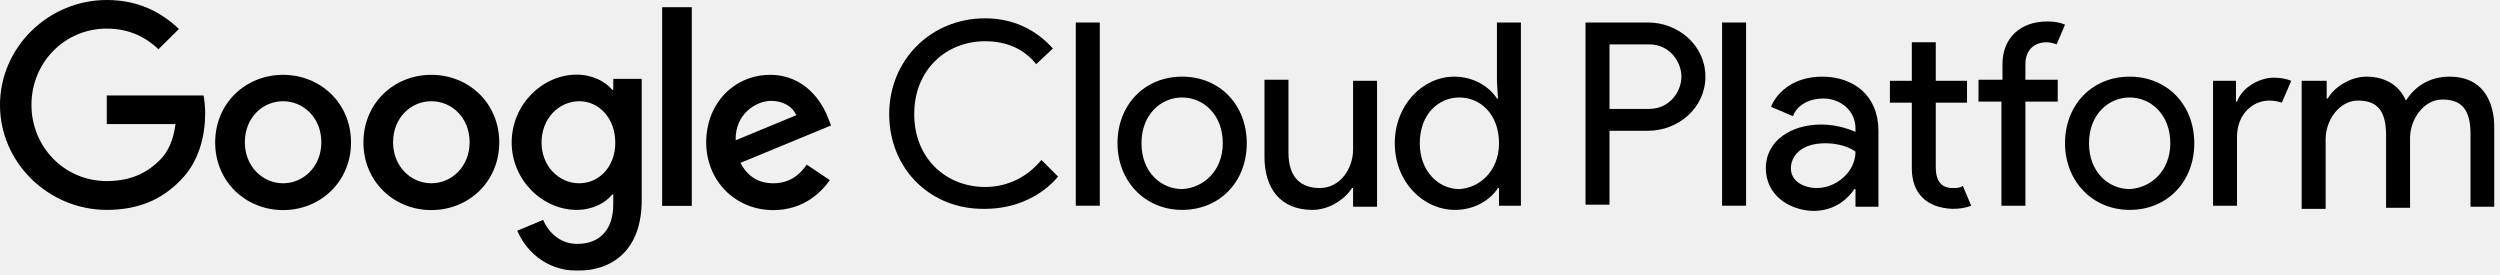
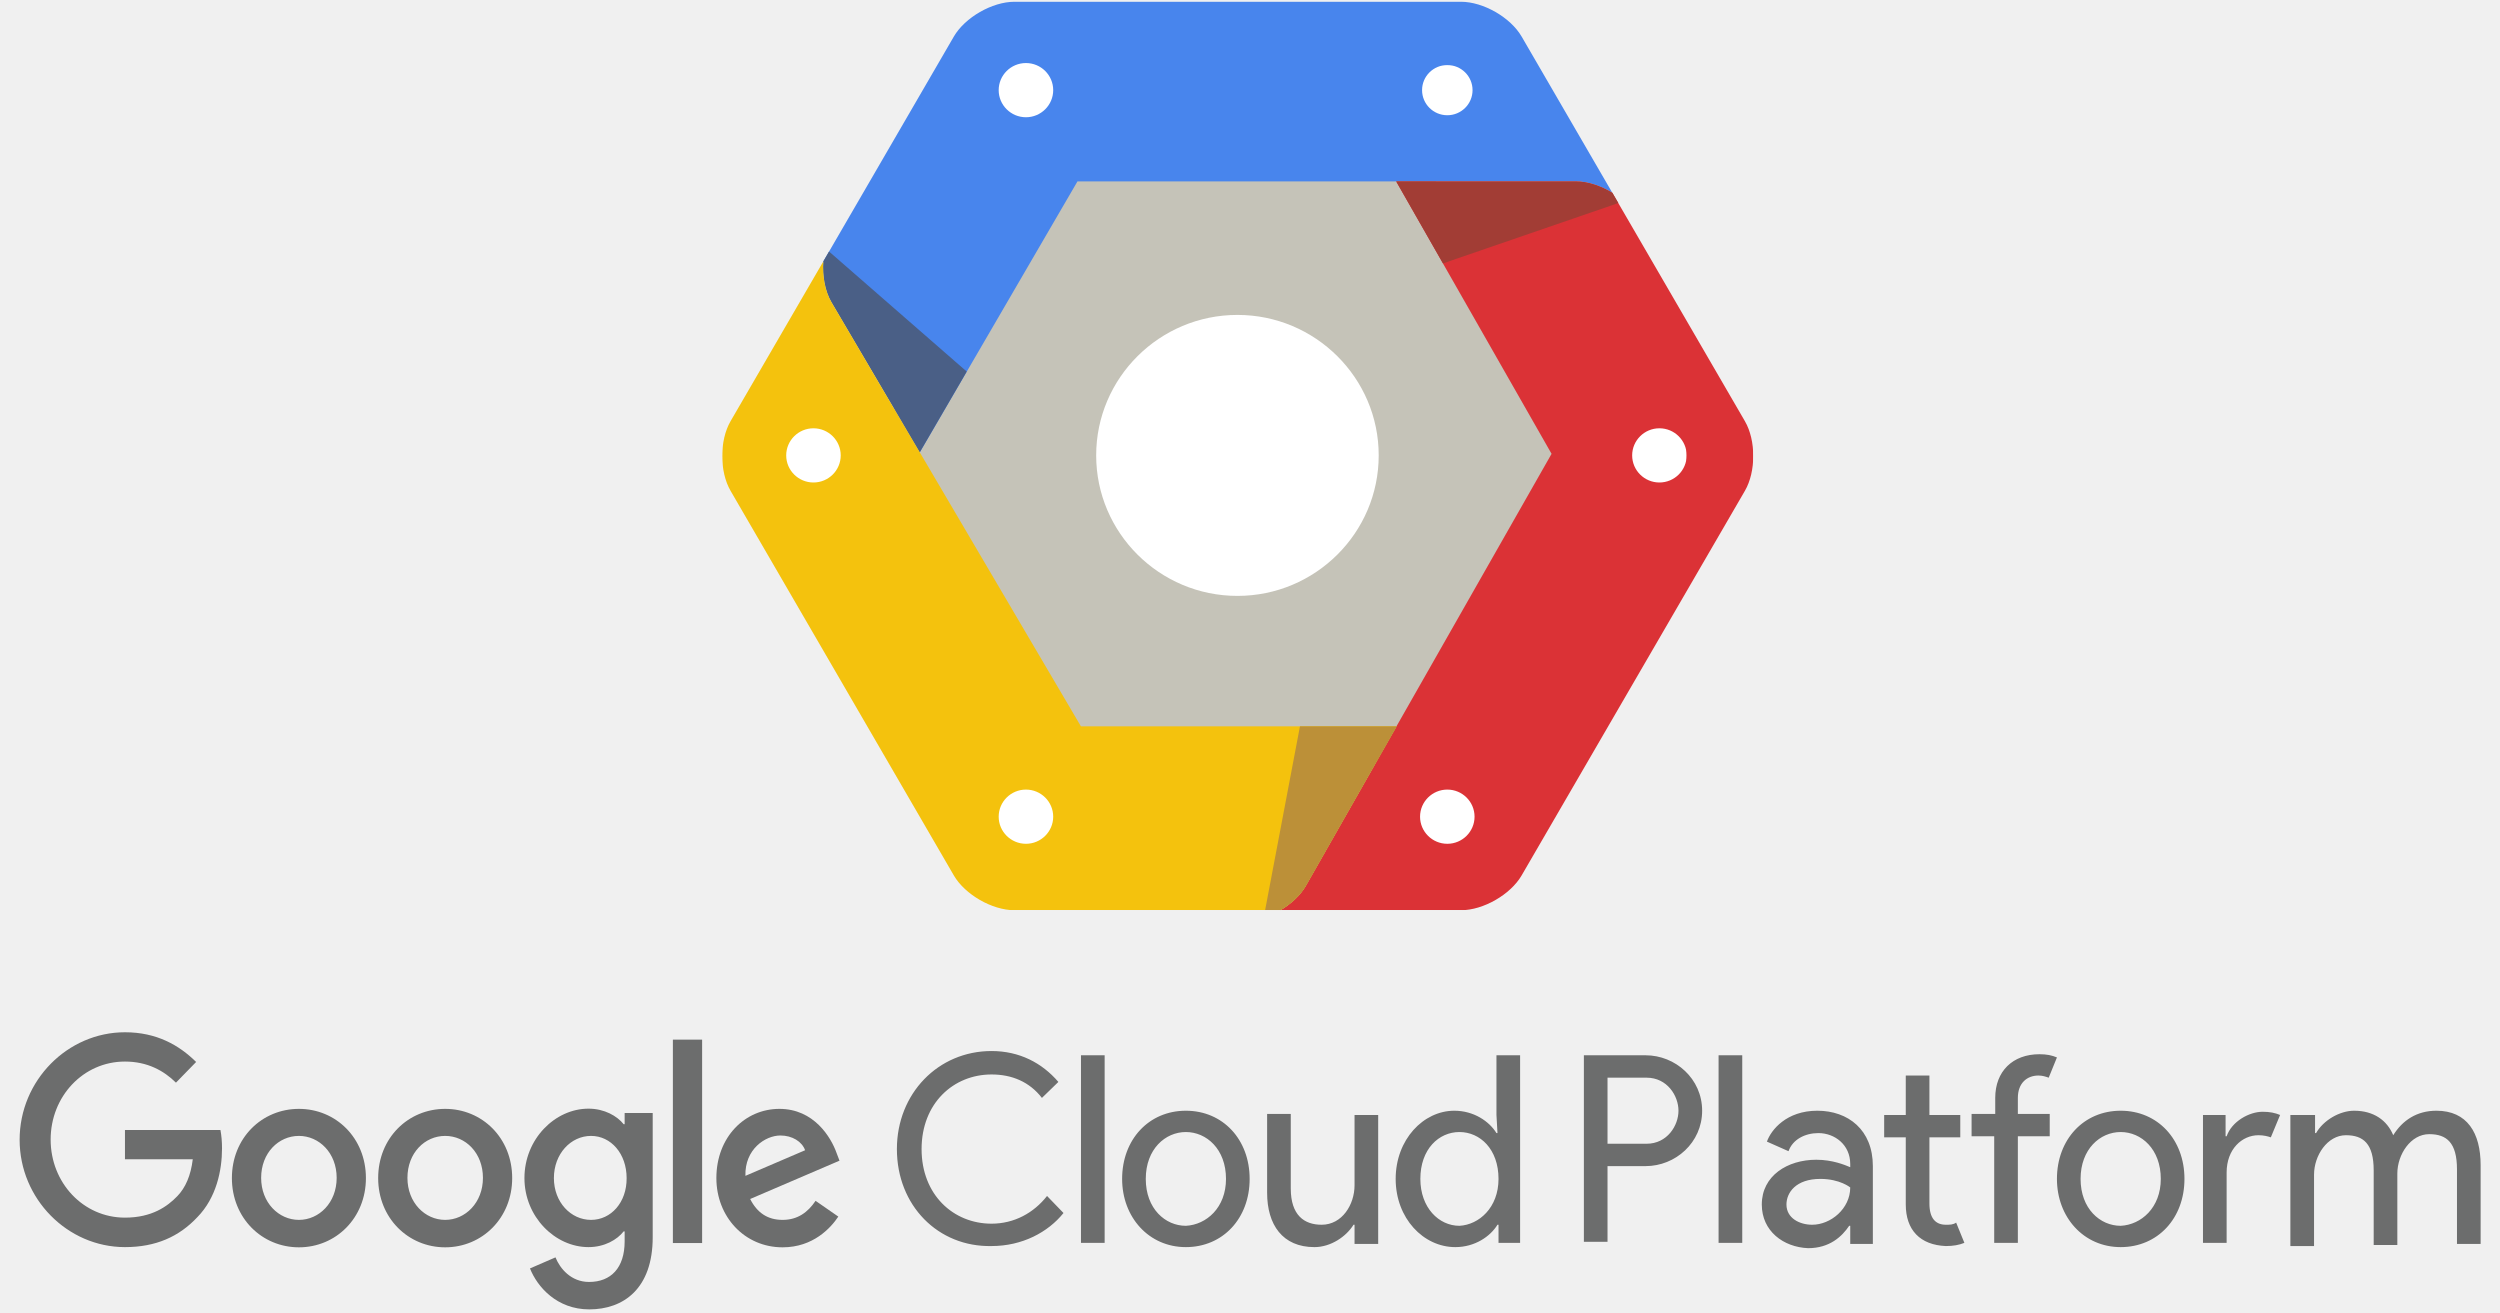
- <svg xmlns="http://www.w3.org/2000/svg" xmlns:xlink="http://www.w3.org/1999/xlink" width="91px" height="10px" viewBox="0 0 91 10" version="1.1">
+ <svg xmlns="http://www.w3.org/2000/svg" xmlns:xlink="http://www.w3.org/1999/xlink" width="120px" height="63px" viewBox="0 0 120 63" version="1.1">
  <defs>
-     <polygon id="path-1" points="0 9.854 90.799 9.854 90.799 2.94117647e-05 0 2.94117647e-05" />
+     <polygon id="path-1" points="22.779 20.301 22.779 40.581 0.073 40.581 0.073 0.021 22.779 0.021" />
+     <polygon id="path-3" points="0 15.573 0 31.142 46.294 31.142 46.294 0.004 0 0.004" />
  </defs>
  <g id="Page-1" stroke="none" stroke-width="1" fill="none" fill-rule="evenodd">
-     <g>
-       <path d="M77.519,6.882 C76.761,6.882 76.04,6.276 76.04,5.215 C76.04,4.154 76.761,3.548 77.519,3.548 C78.278,3.548 78.999,4.154 78.999,5.215 C78.999,6.238 78.278,6.844 77.519,6.882 Z M77.519,2.79 C76.153,2.79 75.167,3.813 75.167,5.215 C75.167,6.579 76.153,7.64 77.519,7.64 C78.885,7.64 79.872,6.617 79.872,5.215 C79.872,3.813 78.885,2.79 77.519,2.79 Z" id="Fill-1" fill="#000000" />
-       <path d="M35.858,6.806 C34.454,6.806 33.278,5.783 33.278,4.154 C33.278,2.524 34.454,1.501 35.858,1.501 C36.617,1.501 37.262,1.766 37.717,2.335 L38.325,1.766 C37.717,1.084 36.883,0.667 35.858,0.667 C33.885,0.667 32.367,2.183 32.367,4.154 C32.367,6.162 33.885,7.64 35.858,7.602 C36.996,7.602 37.945,7.109 38.514,6.427 L37.907,5.821 C37.414,6.427 36.693,6.806 35.858,6.806" id="Fill-3" fill="#000000" />
-       <mask id="mask-2" fill="white">
-         <use xlink:href="#path-1" />
-       </mask>
-       <g id="Clip-6" />
-       <polygon id="Fill-5" fill="#000000" mask="url(#mask-2)" points="39.159 7.488 40.032 7.488 40.032 0.819 39.159 0.819" />
-       <path d="M81.427,3.699 L81.389,3.699 L81.389,2.941 L80.555,2.941 L80.555,7.488 L81.427,7.488 L81.427,4.988 C81.427,4.154 81.997,3.661 82.604,3.661 C82.794,3.661 82.945,3.699 83.059,3.737 L83.401,2.941 C83.211,2.865 83.021,2.828 82.756,2.828 C82.262,2.828 81.617,3.168 81.427,3.699" id="Fill-7" fill="#000000" mask="url(#mask-2)" />
-       <path d="M89.168,2.79 C88.447,2.79 87.916,3.131 87.574,3.661 C87.346,3.131 86.853,2.79 86.132,2.79 C85.601,2.79 84.994,3.131 84.729,3.586 L84.691,3.586 L84.691,2.941 L83.856,2.941 L83.78,2.941 L83.78,7.602 L84.653,7.602 L84.653,5.063 C84.653,4.381 85.146,3.661 85.829,3.661 C86.474,3.661 86.853,3.964 86.853,4.912 L86.853,7.564 L87.726,7.564 L87.726,5.026 C87.726,4.343 88.219,3.623 88.902,3.623 C89.547,3.623 89.927,3.926 89.927,4.874 L89.927,7.526 L90.799,7.526 L90.799,4.722 C90.799,3.586 90.306,2.79 89.168,2.79" id="Fill-8" fill="#000000" mask="url(#mask-2)" />
-       <polygon id="Fill-9" fill="#000000" mask="url(#mask-2)" points="62.684 7.488 63.557 7.488 63.557 0.819 62.684 0.819" />
-       <path d="M43.029,6.882 C42.27,6.882 41.55,6.276 41.55,5.215 C41.55,4.154 42.27,3.548 43.029,3.548 C43.788,3.548 44.509,4.154 44.509,5.215 C44.509,6.238 43.788,6.844 43.029,6.882 M43.029,2.79 C41.663,2.79 40.677,3.813 40.677,5.215 C40.677,6.579 41.663,7.64 43.029,7.64 C44.396,7.64 45.382,6.617 45.382,5.215 C45.382,3.813 44.396,2.79 43.029,2.79" id="Fill-10" fill="#000000" mask="url(#mask-2)" />
-       <path d="M53.122,6.882 C52.363,6.882 51.68,6.238 51.68,5.215 C51.68,4.154 52.363,3.548 53.122,3.548 C53.881,3.548 54.564,4.154 54.564,5.215 C54.564,6.238 53.843,6.844 53.122,6.882 L53.122,6.882 Z M54.488,2.941 L54.526,3.586 L54.488,3.586 C54.222,3.168 53.654,2.79 52.932,2.79 C51.794,2.79 50.77,3.813 50.77,5.215 C50.77,6.617 51.794,7.64 52.97,7.64 C53.692,7.64 54.26,7.261 54.526,6.844 L54.564,6.844 L54.564,7.489 L55.361,7.489 L55.361,0.819 L54.488,0.819 L54.488,2.941 Z" id="Fill-11" fill="#000000" mask="url(#mask-2)" />
-       <path d="M60.028,3.964 L58.586,3.964 L58.586,1.615 L60.028,1.615 C60.787,1.615 61.204,2.259 61.204,2.79 C61.204,3.32 60.787,3.964 60.028,3.964 M59.99,0.819 L57.713,0.819 L57.713,7.45 L58.586,7.45 L58.586,4.76 L59.99,4.76 C61.09,4.76 62.077,3.927 62.077,2.79 C62.077,1.653 61.09,0.819 59.99,0.819" id="Fill-12" fill="#000000" mask="url(#mask-2)" />
-       <path d="M66.137,6.844 C65.681,6.844 65.188,6.617 65.188,6.124 C65.188,5.707 65.529,5.215 66.44,5.215 C67.161,5.215 67.54,5.518 67.54,5.518 C67.54,6.276 66.819,6.844 66.137,6.844 M66.326,2.79 C65.188,2.79 64.619,3.472 64.467,3.889 L65.264,4.229 C65.416,3.813 65.871,3.585 66.364,3.585 C66.971,3.585 67.54,4.002 67.54,4.684 L67.54,4.798 C67.351,4.722 66.895,4.533 66.288,4.533 C65.226,4.533 64.277,5.101 64.277,6.124 C64.277,7.071 65.074,7.64 65.985,7.678 C66.781,7.678 67.237,7.261 67.502,6.882 L67.54,6.882 L67.54,7.526 L68.375,7.526 L68.375,4.76 C68.375,3.472 67.465,2.79 66.326,2.79" id="Fill-13" fill="#000000" mask="url(#mask-2)" />
-       <path d="M71.069,6.844 C70.69,6.844 70.462,6.617 70.462,6.086 L70.462,3.737 L71.6,3.737 L71.6,2.941 L70.462,2.941 L70.462,1.539 L69.59,1.539 L69.59,2.941 L68.793,2.941 L68.793,3.737 L69.59,3.737 L69.59,6.124 C69.59,7.034 70.121,7.564 71.069,7.602 C71.334,7.602 71.562,7.564 71.752,7.488 L71.448,6.769 C71.334,6.844 71.221,6.844 71.069,6.844" id="Fill-14" fill="#000000" mask="url(#mask-2)" />
-       <path d="M49.252,5.442 C49.252,6.124 48.796,6.844 48.038,6.844 C47.393,6.844 46.9,6.503 46.9,5.556 L46.9,2.903 L46.027,2.903 L46.027,5.707 C46.027,6.844 46.596,7.64 47.772,7.64 C48.379,7.64 48.948,7.261 49.214,6.844 L49.252,6.844 L49.252,7.488 L49.252,7.526 L50.125,7.526 L50.125,2.941 L49.252,2.941 L49.252,5.442 Z" id="Fill-15" fill="#000000" mask="url(#mask-2)" />
-       <path d="M73.725,2.335 C73.725,1.804 74.066,1.539 74.484,1.539 C74.636,1.539 74.75,1.577 74.863,1.615 L75.167,0.895 C74.977,0.819 74.787,0.781 74.522,0.781 C73.535,0.781 72.89,1.387 72.89,2.335 L72.89,2.903 L72.018,2.903 L72.018,3.699 L72.852,3.699 L72.852,7.488 L73.725,7.488 L73.725,3.699 L74.901,3.699 L74.901,2.903 L73.725,2.903 L73.725,2.335 Z" id="Fill-16" fill="#000000" mask="url(#mask-2)" />
-       <path d="M10.304,6.671 C9.561,6.671 8.912,6.06 8.912,5.178 C8.912,4.29 9.553,3.685 10.304,3.685 C11.048,3.685 11.697,4.29 11.697,5.178 C11.697,6.06 11.048,6.671 10.304,6.671 M10.304,2.724 C8.941,2.724 7.832,3.758 7.832,5.186 C7.832,6.606 8.941,7.647 10.304,7.647 C11.668,7.647 12.777,6.606 12.777,5.186 C12.777,3.758 11.668,2.724 10.304,2.724" id="Fill-17" fill="#000000" mask="url(#mask-2)" />
-       <path d="M3.887,3.474 L3.887,4.516 L6.388,4.516 C6.315,5.098 6.119,5.528 5.819,5.826 C5.455,6.191 4.886,6.591 3.887,6.591 C2.348,6.591 1.145,5.353 1.145,3.816 C1.145,2.28 2.348,1.041 3.887,1.041 C4.718,1.041 5.324,1.369 5.768,1.792 L6.512,1.056 C5.885,0.459 5.054,0 3.887,0 C1.772,0 0,1.711 0,3.824 C0,5.929 1.772,7.64 3.887,7.64 C5.025,7.64 5.885,7.269 6.563,6.569 C7.256,5.885 7.468,4.916 7.468,4.13 C7.468,3.882 7.446,3.664 7.409,3.474 L3.887,3.474 Z" id="Fill-18" fill="#000000" mask="url(#mask-2)" />
-       <path d="M21.083,6.671 C20.339,6.671 19.712,6.045 19.712,5.186 C19.712,4.319 20.339,3.685 21.083,3.685 C21.819,3.685 22.396,4.319 22.396,5.186 C22.403,6.052 21.819,6.671 21.083,6.671 L21.083,6.671 Z M22.323,3.27 L22.286,3.27 C22.046,2.979 21.579,2.717 20.988,2.717 C19.756,2.717 18.625,3.794 18.625,5.186 C18.625,6.562 19.756,7.64 20.988,7.64 C21.579,7.64 22.046,7.378 22.286,7.079 L22.323,7.079 L22.323,7.436 C22.323,8.376 21.819,8.878 21.01,8.878 C20.346,8.878 19.938,8.405 19.77,8.004 L18.83,8.397 C19.099,9.053 19.821,9.854 21.017,9.854 C22.286,9.854 23.358,9.111 23.358,7.29 L23.358,2.87 L22.323,2.87 L22.323,3.27 Z" id="Fill-19" fill="#000000" mask="url(#mask-2)" />
-       <path d="M15.701,6.671 C14.957,6.671 14.308,6.06 14.308,5.178 C14.308,4.29 14.95,3.685 15.701,3.685 C16.452,3.685 17.094,4.29 17.094,5.178 C17.094,6.06 16.445,6.671 15.701,6.671 M15.701,2.724 C14.337,2.724 13.229,3.758 13.229,5.186 C13.229,6.606 14.337,7.647 15.701,7.647 C17.065,7.647 18.173,6.606 18.173,5.186 C18.173,3.758 17.065,2.724 15.701,2.724" id="Fill-20" fill="#000000" mask="url(#mask-2)" />
-       <polygon id="Fill-21" fill="#000000" mask="url(#mask-2)" points="24.102 7.494 25.181 7.494 25.181 0.262 24.102 0.262" />
-       <path d="M26.778,5.106 C26.749,4.159 27.515,3.671 28.069,3.671 C28.499,3.671 28.864,3.882 28.981,4.195 L26.778,5.106 Z M30.14,4.29 C29.936,3.736 29.309,2.724 28.033,2.724 C26.764,2.724 25.706,3.722 25.706,5.186 C25.706,6.562 26.749,7.648 28.149,7.648 C29.28,7.648 29.929,6.956 30.206,6.555 L29.367,5.994 C29.083,6.402 28.704,6.671 28.149,6.671 C27.595,6.671 27.209,6.416 26.953,5.928 L30.25,4.566 L30.14,4.29 Z" id="Fill-22" fill="#000000" mask="url(#mask-2)" />
+     <g id="Group">
+       <g id="Google-Cloud-01" transform="translate(34.66667, 0)">
+         <polyline id="Fill-1" fill="#C5C3B8" points="15.741 36.748 7.042 21.763 15.741 6.778 33.139 6.778 41.838 21.763 33.139 36.748 15.741 36.748" />
+         <path d="M24.73,28.603 C20.991,28.603 17.95,25.578 17.95,21.859 C17.95,18.141 20.991,15.116 24.73,15.116 C28.469,15.116 31.511,18.141 31.511,21.859 C31.511,25.578 28.469,28.603 24.73,28.603" id="Fill-2" fill="#FFFFFF" />
+         <path d="M38.371,1.754 C37.838,0.836 36.529,0.085 35.463,0.085 L14.026,0.085 C12.96,0.085 11.651,0.836 11.118,1.754 L4.855,12.545 C4.806,13.242 4.934,13.97 5.243,14.502 L9.483,21.712 L17.052,8.707 L40.976,8.707 C41.542,8.707 42.175,8.92 42.726,9.256 L38.371,1.754" id="Fill-3" fill="#4885ED" />
+         <path d="M5.127,12.072 L4.853,12.545 C4.804,13.242 4.932,13.97 5.241,14.502 L9.481,21.712 L11.737,17.836 L5.127,12.072" id="Fill-4" fill="#4A5F86" />
+         <path d="M14.579,5.628 C13.857,5.628 13.27,5.044 13.27,4.327 C13.27,3.609 13.857,3.026 14.579,3.026 C15.3,3.026 15.887,3.609 15.887,4.327 C15.887,5.044 15.3,5.628 14.579,5.628" id="Fill-5" fill="#FFFFFF" />
+         <g id="Group-9" transform="translate(26.71085, 3.101516)">
+           <mask id="mask-2" fill="white">
+             <use xlink:href="#path-1" />
+           </mask>
+           <g id="Clip-7" />
+           <path d="M9.305,1.225 C9.305,1.891 8.762,2.43 8.093,2.43 C7.424,2.43 6.882,1.891 6.882,1.225 C6.882,0.56 7.424,0.021 8.093,0.021 C8.762,0.021 9.305,0.56 9.305,1.225" id="Fill-6" fill="#FFFFFF" mask="url(#mask-2)" />
+           <path d="M22.379,17.117 L16.015,6.154 C15.465,5.818 14.831,5.605 14.265,5.605 L5.638,5.605 L13.098,18.682 L1.287,39.434 C1.027,39.882 0.583,40.289 0.073,40.589 L8.752,40.589 C9.819,40.589 11.127,39.838 11.66,38.92 L22.379,20.456 C22.912,19.538 22.912,18.035 22.379,17.117" id="Fill-8" fill="#DB3236" mask="url(#mask-2)" />
+         </g>
+         <path d="M43.013,9.747 L42.728,9.256 C42.178,8.92 41.544,8.707 40.978,8.707 L32.351,8.707 L34.597,12.643 L43.013,9.747" id="Fill-10" fill="#A23D35" />
+         <path d="M34.804,40.502 C34.083,40.502 33.496,39.918 33.496,39.201 C33.496,38.483 34.083,37.9 34.804,37.9 C35.526,37.9 36.112,38.483 36.112,39.201 C36.112,39.918 35.526,40.502 34.804,40.502" id="Fill-11" fill="#FFFFFF" />
+         <g id="Group-16" transform="translate(0, 12.54091)">
+           <mask id="mask-4" fill="white">
+             <use xlink:href="#path-3" />
+           </mask>
+           <g id="Clip-13" />
+           <path d="M44.985,10.619 C44.264,10.619 43.677,10.036 43.677,9.318 C43.677,8.601 44.264,8.017 44.985,8.017 C45.707,8.017 46.294,8.601 46.294,9.318 C46.294,10.036 45.707,10.619 44.985,10.619" id="Fill-12" fill="#FFFFFF" mask="url(#mask-4)" />
+           <path d="M17.217,22.322 L5.243,1.961 C4.934,1.429 4.806,0.701 4.855,0.004 L0.4,7.677 C-0.133,8.596 -0.133,10.098 0.4,11.017 L11.118,29.481 C11.651,30.399 12.96,31.15 14.026,31.15 L26.784,31.15 C27.294,30.85 27.738,30.442 27.998,29.995 L32.365,22.322 L17.217,22.322" id="Fill-14" fill="#F4C20D" mask="url(#mask-4)" />
+           <path d="M26.058,31.15 L26.8,31.15 C27.311,30.85 27.755,30.442 28.015,29.995 L32.382,22.322 L27.731,22.322 L26.058,31.15" id="Fill-15" fill="#BC9038" mask="url(#mask-4)" />
+         </g>
+         <path d="M14.579,40.502 C13.857,40.502 13.27,39.918 13.27,39.201 C13.27,38.483 13.857,37.9 14.579,37.9 C15.3,37.9 15.887,38.483 15.887,39.201 C15.887,39.918 15.3,40.502 14.579,40.502" id="Fill-17" fill="#FFFFFF" />
+         <path d="M4.379,23.16 C3.658,23.16 3.071,22.577 3.071,21.859 C3.071,21.142 3.658,20.558 4.379,20.558 C5.101,20.558 5.688,21.142 5.688,21.859 C5.688,22.577 5.101,23.16 4.379,23.16" id="Fill-18" fill="#FFFFFF" />
+       </g>
+       <g id="Page-1" transform="translate(0, 48.75)" fill="#6C6D6D">
+         <g id="Group-59" transform="translate(0, 0.172554)">
+           <path d="M110.037,4.596 L111.123,4.596 L111.123,5.466 L111.172,5.466 C111.518,4.852 112.308,4.392 112.999,4.392 C113.937,4.392 114.579,4.852 114.875,5.568 C115.319,4.852 116.01,4.392 116.948,4.392 C118.429,4.392 119.07,5.466 119.07,7 L119.07,10.786 L117.935,10.786 L117.935,7.205 C117.935,5.926 117.441,5.517 116.602,5.517 C115.714,5.517 115.072,6.489 115.072,7.41 L115.072,10.837 L113.937,10.837 L113.937,7.256 C113.937,5.977 113.443,5.568 112.604,5.568 C111.715,5.568 111.074,6.54 111.074,7.461 L111.074,10.888 L109.938,10.888 L109.938,4.596 L110.037,4.596 Z M105.743,10.734 L105.743,4.596 L106.828,4.596 L106.828,5.619 L106.878,5.619 C107.125,4.903 107.964,4.442 108.606,4.442 C108.951,4.442 109.198,4.494 109.445,4.596 L109,5.67 C108.852,5.619 108.655,5.568 108.408,5.568 C107.618,5.568 106.878,6.233 106.878,7.359 L106.878,10.734 L105.743,10.734 Z M103.718,7.665 C103.718,6.233 102.781,5.415 101.793,5.415 C100.806,5.415 99.868,6.233 99.868,7.665 C99.868,9.097 100.806,9.916 101.793,9.916 C102.781,9.865 103.718,9.046 103.718,7.665 Z M104.854,7.665 C104.854,9.558 103.571,10.939 101.793,10.939 C100.017,10.939 98.733,9.507 98.733,7.665 C98.733,5.773 100.017,4.392 101.793,4.392 C103.571,4.392 104.854,5.773 104.854,7.665 Z M98.733,1.834 L98.338,2.806 C98.19,2.755 98.041,2.703 97.845,2.703 C97.301,2.703 96.857,3.062 96.857,3.777 L96.857,4.545 L98.387,4.545 L98.387,5.619 L96.857,5.619 L96.857,10.734 L95.722,10.734 L95.722,5.619 L94.636,5.619 L94.636,4.545 L95.771,4.545 L95.771,3.777 C95.771,2.499 96.61,1.68 97.894,1.68 C98.239,1.68 98.486,1.731 98.733,1.834 Z M91.477,8.893 L91.477,5.67 L90.44,5.67 L90.44,4.596 L91.477,4.596 L91.477,2.703 L92.612,2.703 L92.612,4.596 L94.093,4.596 L94.093,5.67 L92.612,5.67 L92.612,8.842 C92.612,9.558 92.908,9.865 93.402,9.865 C93.599,9.865 93.747,9.865 93.895,9.763 L94.29,10.734 C94.043,10.837 93.747,10.888 93.402,10.888 C92.168,10.837 91.477,10.121 91.477,8.893 Z M88.811,8.075 C88.811,8.075 88.317,7.665 87.379,7.665 C86.195,7.665 85.75,8.33 85.75,8.893 C85.75,9.558 86.392,9.865 86.984,9.865 C87.873,9.865 88.811,9.097 88.811,8.075 Z M84.566,8.893 C84.566,7.512 85.8,6.745 87.182,6.745 C87.972,6.745 88.564,7 88.811,7.103 L88.811,6.949 C88.811,6.028 88.07,5.466 87.281,5.466 C86.639,5.466 86.047,5.773 85.849,6.335 L84.812,5.875 C85.01,5.312 85.75,4.392 87.232,4.392 C88.712,4.392 89.897,5.312 89.897,7.051 L89.897,10.786 L88.811,10.786 L88.811,9.916 L88.761,9.916 C88.416,10.428 87.824,10.99 86.787,10.99 C85.602,10.939 84.566,10.172 84.566,8.893 Z M82.492,10.734 L83.628,10.734 L83.628,1.731 L82.492,1.731 L82.492,10.734 Z M79.037,5.977 C80.024,5.977 80.567,5.108 80.567,4.392 C80.567,3.675 80.024,2.806 79.037,2.806 L77.161,2.806 L77.161,5.977 L79.037,5.977 Z M76.026,10.734 L76.026,1.731 L78.988,1.731 C80.419,1.731 81.703,2.857 81.703,4.392 C81.703,5.926 80.419,7.051 78.988,7.051 L77.161,7.051 L77.161,10.684 L76.026,10.684 L76.026,10.734 Z M71.929,7.665 C71.929,6.233 71.04,5.415 70.053,5.415 C69.065,5.415 68.177,6.233 68.177,7.665 C68.177,9.046 69.065,9.916 70.053,9.916 C70.991,9.865 71.929,9.046 71.929,7.665 Z M66.992,7.665 C66.992,5.773 68.325,4.392 69.806,4.392 C70.744,4.392 71.485,4.903 71.83,5.466 L71.879,5.466 L71.83,4.596 L71.83,1.731 L72.965,1.731 L72.965,10.734 L71.929,10.734 L71.929,9.865 L71.879,9.865 C71.534,10.428 70.793,10.939 69.855,10.939 C68.325,10.939 66.992,9.558 66.992,7.665 Z M65.018,10.734 L65.018,9.865 L64.969,9.865 C64.623,10.428 63.882,10.939 63.093,10.939 C61.562,10.939 60.822,9.865 60.822,8.33 L60.822,4.545 L61.957,4.545 L61.957,8.126 C61.957,9.405 62.599,9.865 63.438,9.865 C64.426,9.865 65.018,8.893 65.018,7.972 L65.018,4.596 L66.153,4.596 L66.153,10.786 L65.018,10.786 L65.018,10.734 Z M58.848,7.665 C58.848,6.233 57.91,5.415 56.922,5.415 C55.935,5.415 54.997,6.233 54.997,7.665 C54.997,9.097 55.935,9.916 56.922,9.916 C57.91,9.865 58.848,9.046 58.848,7.665 Z M59.983,7.665 C59.983,9.558 58.7,10.939 56.922,10.939 C55.145,10.939 53.862,9.507 53.862,7.665 C53.862,5.773 55.145,4.392 56.922,4.392 C58.7,4.392 59.983,5.773 59.983,7.665 Z M51.887,10.734 L53.023,10.734 L53.023,1.731 L51.887,1.731 L51.887,10.734 Z M43.051,6.233 C43.051,3.573 45.026,1.527 47.593,1.527 C48.926,1.527 50.012,2.09 50.802,3.01 L50.012,3.777 C49.419,3.01 48.58,2.652 47.593,2.652 C45.766,2.652 44.236,4.034 44.236,6.233 C44.236,8.433 45.766,9.814 47.593,9.814 C48.679,9.814 49.617,9.302 50.258,8.484 L51.048,9.302 C50.307,10.223 49.074,10.888 47.593,10.888 C45.026,10.939 43.051,8.944 43.051,6.233 Z" id="Fill-52" />
+           <path d="M28.37,9.632 C27.403,9.632 26.587,8.786 26.587,7.626 C26.587,6.456 27.403,5.601 28.37,5.601 C29.328,5.601 30.078,6.456 30.078,7.626 C30.087,8.796 29.328,9.632 28.37,9.632 L28.37,9.632 Z M29.983,4.5 L29.983,5.04 L29.936,5.04 C29.623,4.647 29.015,4.293 28.247,4.293 C26.643,4.293 25.173,5.748 25.173,7.626 C25.173,9.484 26.643,10.939 28.247,10.939 C29.015,10.939 29.623,10.585 29.936,10.183 L29.983,10.183 L29.983,10.664 C29.983,11.932 29.328,12.611 28.275,12.611 C27.412,12.611 26.881,11.972 26.663,11.431 L25.439,11.962 C25.79,12.847 26.729,13.928 28.285,13.928 C29.936,13.928 31.33,12.925 31.33,10.467 L31.33,4.5 L29.983,4.5 Z M21.368,9.632 C20.401,9.632 19.557,8.806 19.557,7.616 C19.557,6.417 20.391,5.601 21.368,5.601 C22.346,5.601 23.181,6.417 23.181,7.616 C23.181,8.806 22.336,9.632 21.368,9.632 L21.368,9.632 Z M21.368,4.303 C19.594,4.303 18.152,5.699 18.152,7.626 C18.152,9.543 19.594,10.949 21.368,10.949 C23.143,10.949 24.585,9.543 24.585,7.626 C24.585,5.699 23.143,4.303 21.368,4.303 L21.368,4.303 Z M14.348,9.632 C13.38,9.632 12.535,8.806 12.535,7.616 C12.535,6.417 13.37,5.601 14.348,5.601 C15.316,5.601 16.16,6.417 16.16,7.616 C16.16,8.806 15.316,9.632 14.348,9.632 L14.348,9.632 Z M14.348,4.303 C12.573,4.303 11.131,5.699 11.131,7.626 C11.131,9.543 12.573,10.949 14.348,10.949 C16.122,10.949 17.564,9.543 17.564,7.626 C17.564,5.699 16.122,4.303 14.348,4.303 L14.348,4.303 Z M0.942,5.787 C0.942,2.936 3.247,0.626 5.998,0.626 C7.517,0.626 8.598,1.245 9.414,2.052 L8.446,3.045 C7.868,2.474 7.08,2.032 5.998,2.032 C3.997,2.032 2.431,3.703 2.431,5.777 C2.431,7.852 3.997,9.524 5.998,9.524 C7.298,9.524 8.039,8.983 8.513,8.491 C8.902,8.088 9.158,7.508 9.253,6.722 L5.998,6.722 L5.998,5.316 L10.581,5.316 C10.629,5.571 10.657,5.866 10.657,6.2 C10.657,7.262 10.382,8.57 9.48,9.494 C8.598,10.438 7.479,10.939 5.998,10.939 C3.247,10.939 0.942,8.629 0.942,5.787 L0.942,5.787 Z" id="Fill-54" />
+           <polygon id="Fill-56" points="32.298 10.743 33.702 10.743 33.702 0.98 32.298 0.98" />
+           <path d="M37.46,5.581 C38.019,5.581 38.494,5.866 38.645,6.289 L35.78,7.518 C35.742,6.24 36.738,5.581 37.46,5.581 M37.564,9.632 C36.843,9.632 36.34,9.287 36.008,8.629 L40.296,6.79 L40.154,6.417 C39.888,5.67 39.072,4.303 37.412,4.303 C35.761,4.303 34.386,5.65 34.386,7.626 C34.386,9.484 35.742,10.949 37.564,10.949 C39.034,10.949 39.879,10.015 40.239,9.474 L39.148,8.717 C38.778,9.268 38.285,9.632 37.564,9.632" id="Fill-58" />
+         </g>
+       </g>
    </g>
  </g>
</svg>
